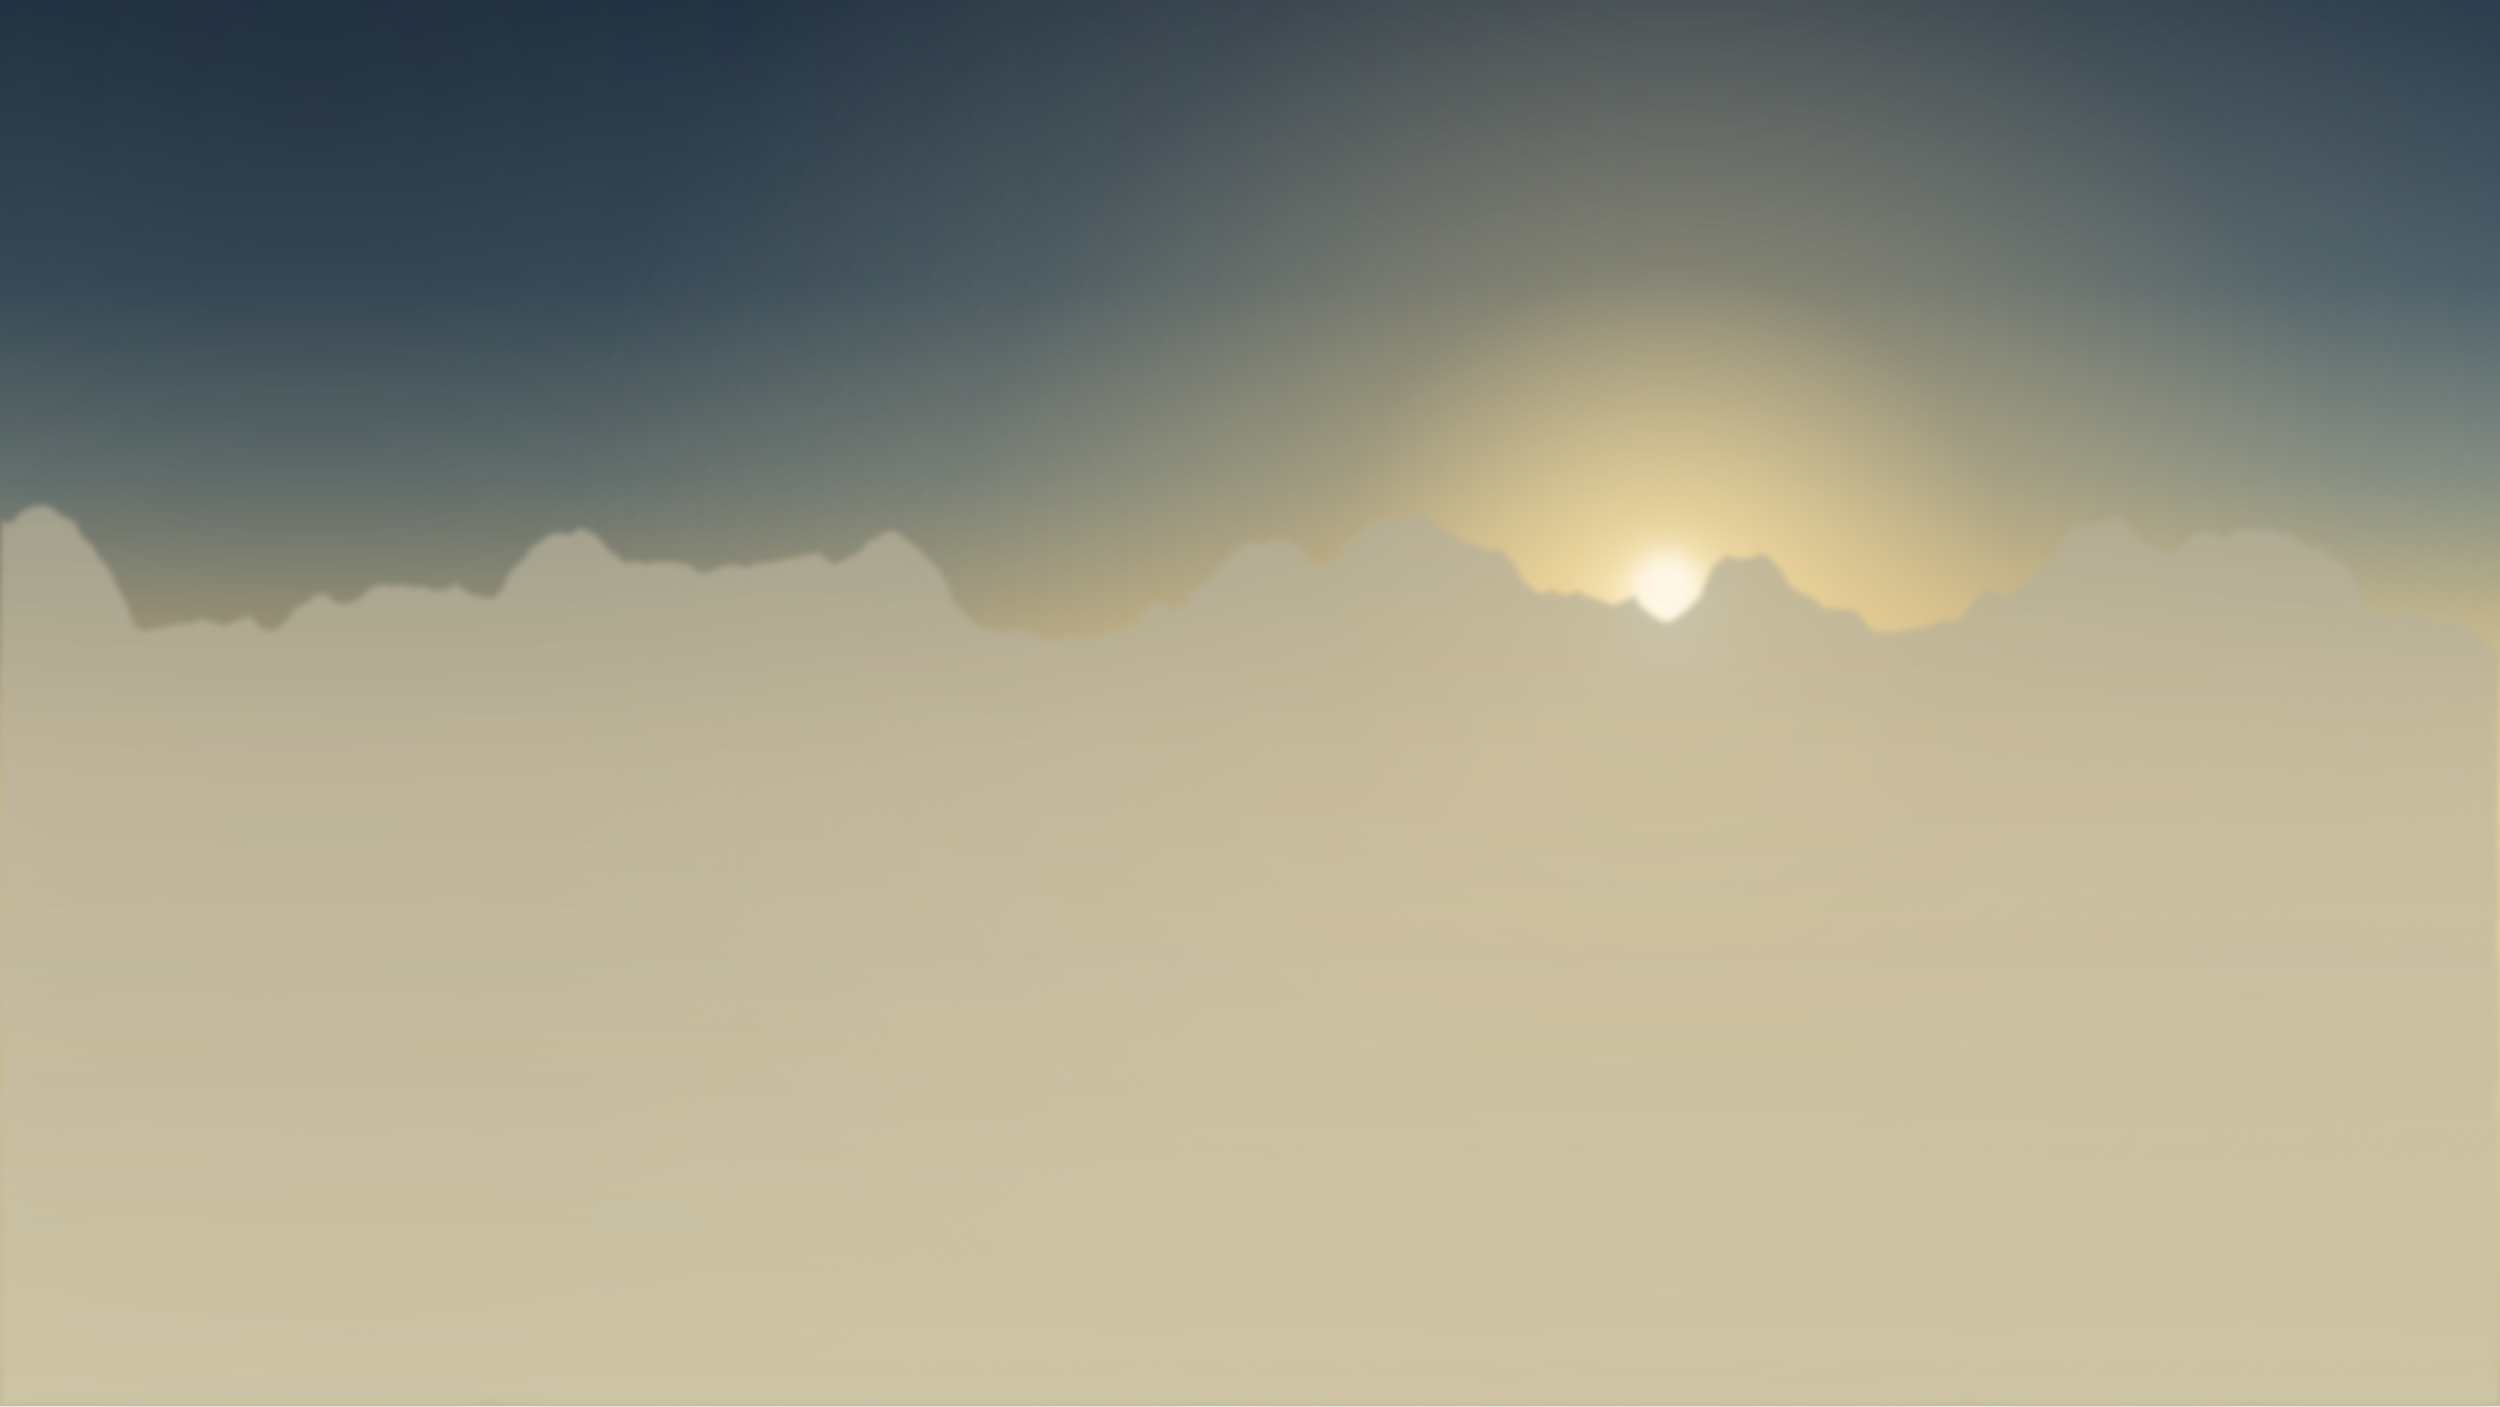
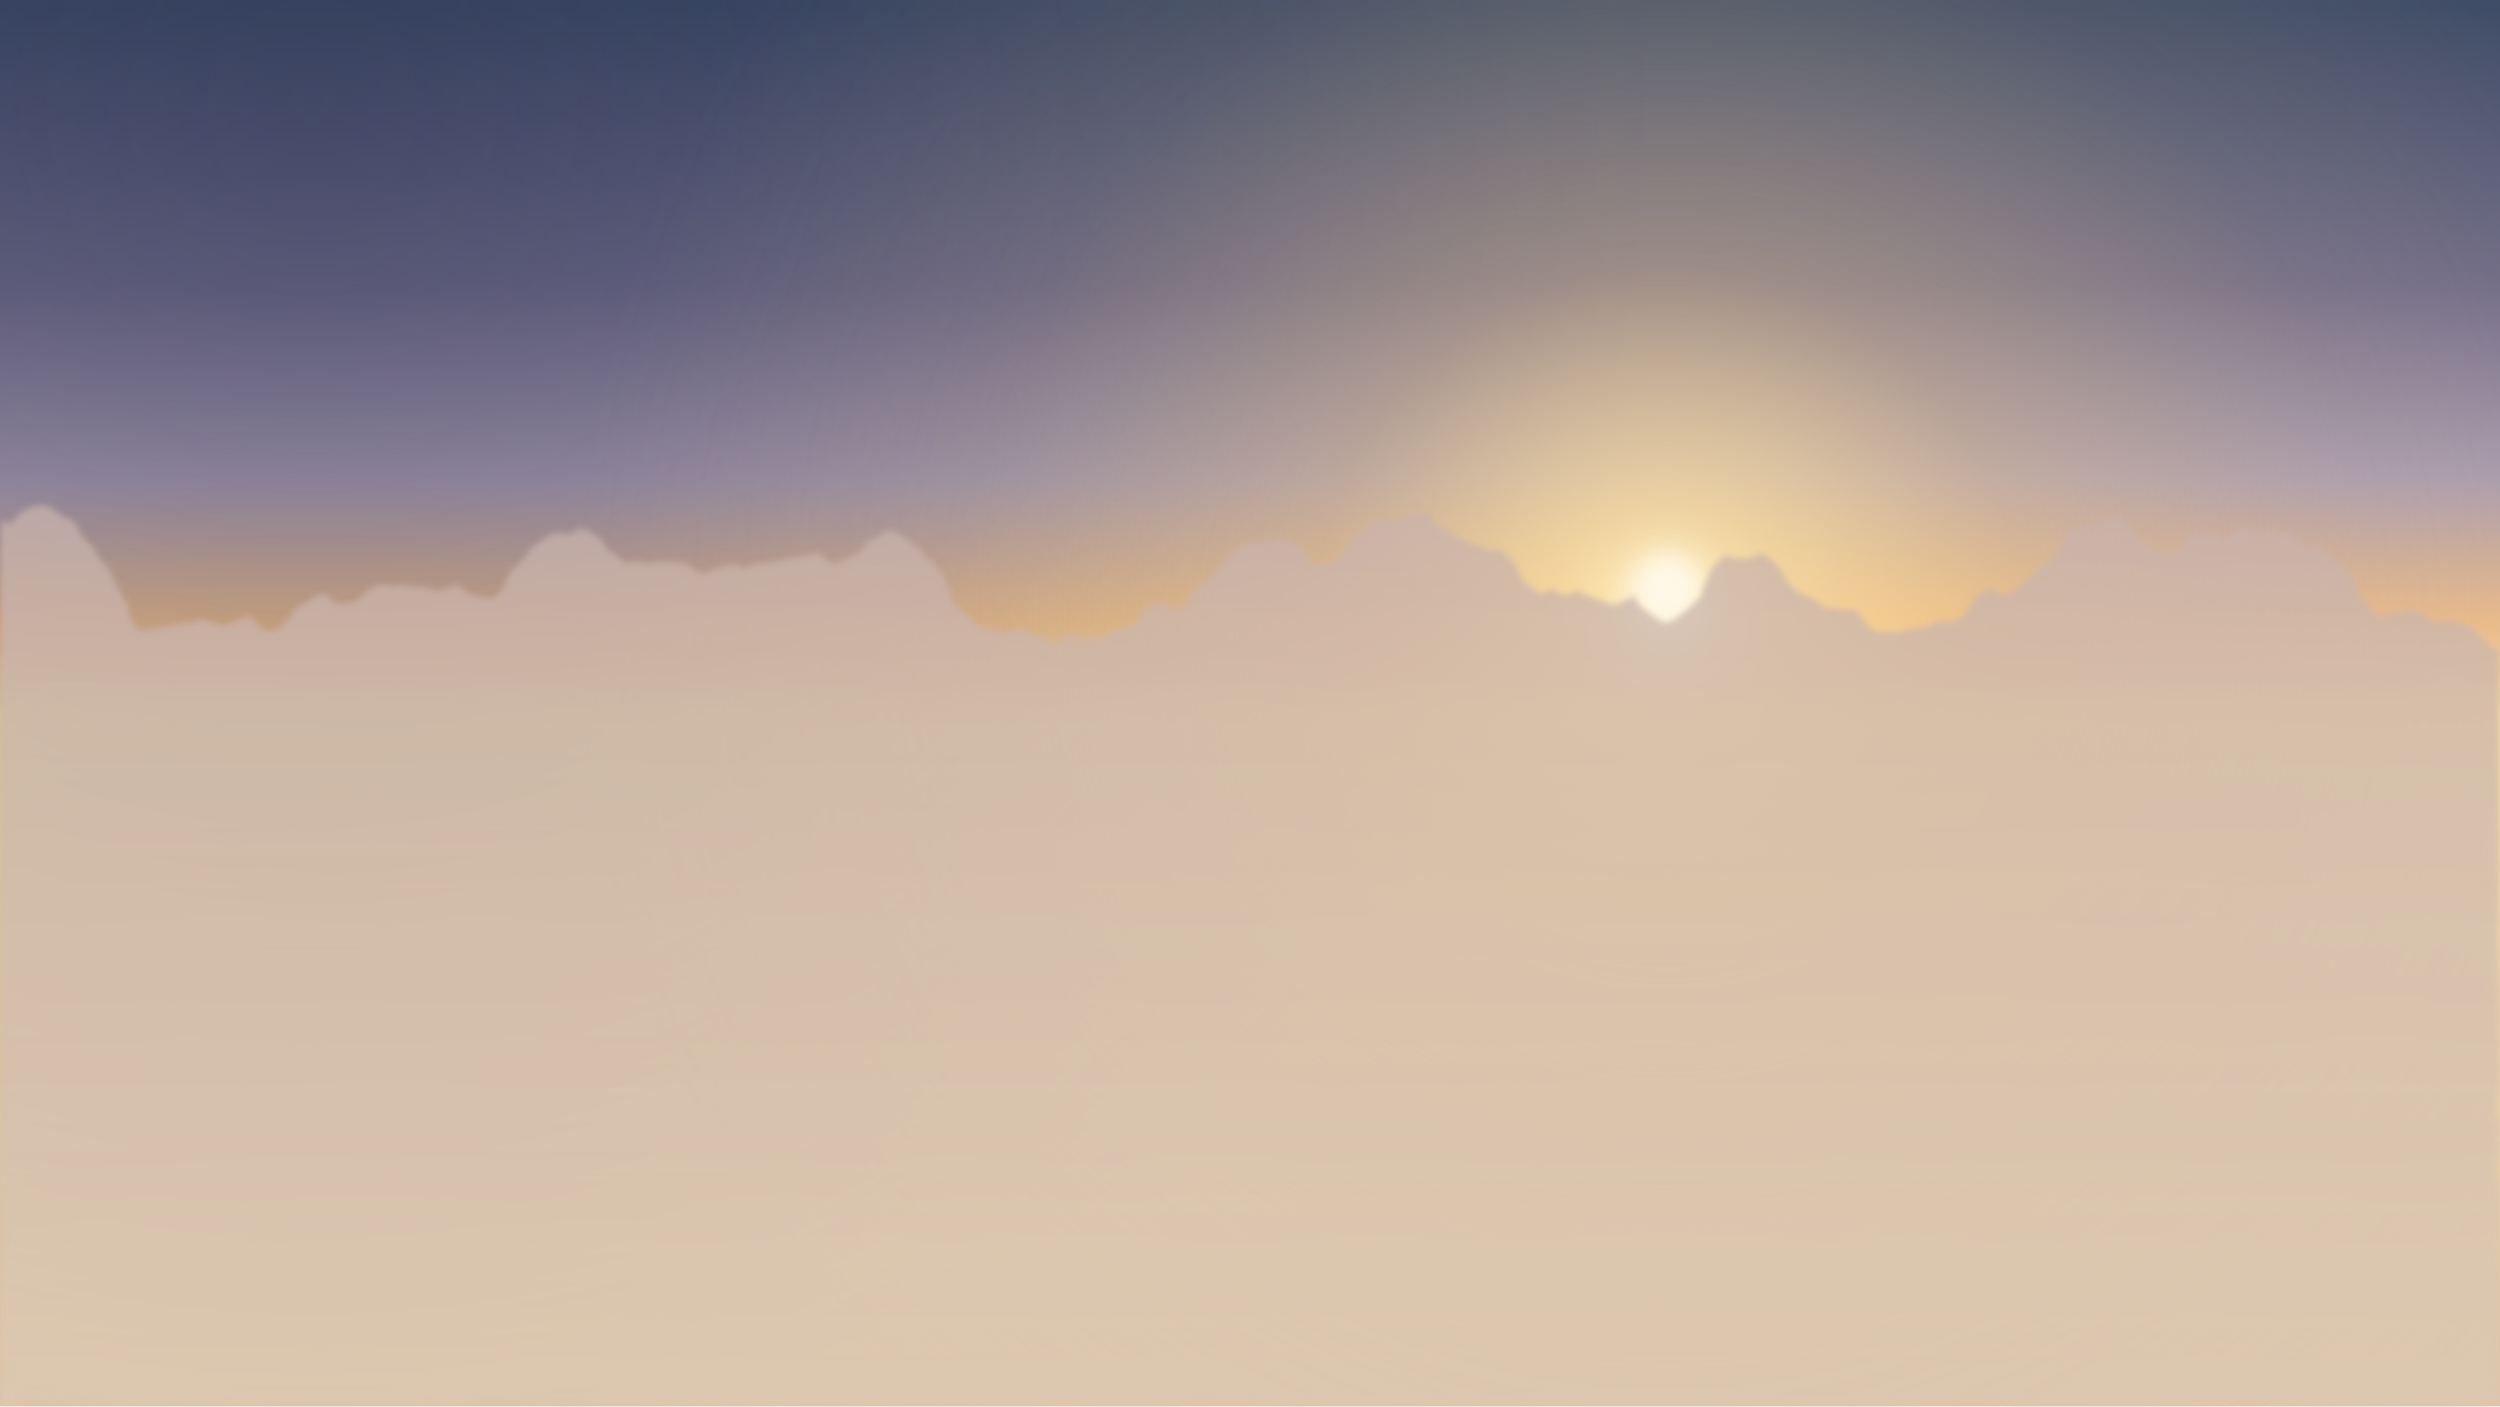
<svg xmlns="http://www.w3.org/2000/svg" viewBox="0 0 960 540" width="960" height="540" data-scale="1">
  <defs>
    <linearGradient id="sky" x1="0" y1="0" x2="0" y2="1">
-       <stop offset="0" stop-color="#283A4C" />
-       <stop offset="0.2" stop-color="#445A68" />
-       <stop offset="0.34" stop-color="#7E8A82" />
-       <stop offset="0.44" stop-color="#BDB28C" />
-       <stop offset="0.51" stop-color="#E0CA98" />
-       <stop offset="0.58" stop-color="#EAD4A4" />
-       <stop offset="1" stop-color="#C4BC98" />
+       <stop offset="0" stop-color="#3C4A66" />
+       <stop offset="0.2" stop-color="#6E6A88" />
+       <stop offset="0.34" stop-color="#A99BB0" />
+       <stop offset="0.44" stop-color="#E9B98A" />
+       <stop offset="0.51" stop-color="#F3DCA0" />
+       <stop offset="0.58" stop-color="#F2D8AA" />
+       <stop offset="1" stop-color="#DCC4A8" />
    </linearGradient>
    <radialGradient id="sun" cx="640" cy="236" r="420" gradientUnits="userSpaceOnUse">
      <stop offset="0" stop-color="#FFF4CC" stop-opacity="1" />
      <stop offset="0.1" stop-color="#FFE2A0" stop-opacity="0.75" />
      <stop offset="0.32" stop-color="#F2CC88" stop-opacity="0.36" />
      <stop offset="0.65" stop-color="#DCC08C" stop-opacity="0.12" />
      <stop offset="1" stop-color="#DCC08C" stop-opacity="0" />
    </radialGradient>
    <radialGradient id="cool" cx="120" cy="40" r="520" gradientUnits="userSpaceOnUse">
-       <stop offset="0" stop-color="#18222E" stop-opacity="0.4" />
-       <stop offset="1" stop-color="#18222E" stop-opacity="0" />
+       <stop offset="0" stop-color="#2A3050" stop-opacity="0.35" />
+       <stop offset="1" stop-color="#2A3050" stop-opacity="0" />
    </radialGradient>
    <linearGradient id="haze" x1="0" y1="0" x2="0" y2="1">
-       <stop offset="0" stop-color="#B4AE98" />
-       <stop offset="1" stop-color="#D2C8AA" />
+       <stop offset="0" stop-color="#C8B2AC" />
+       <stop offset="1" stop-color="#DECAB2" />
    </linearGradient>
    <filter id="soft" x="-5%" y="-30%" width="110%" height="160%">
      <feTurbulence type="fractalNoise" baseFrequency=".018 .05" numOctaves="4" seed="9" result="t" />
      <feDisplacementMap in="SourceGraphic" in2="t" scale="8" xChannelSelector="R" yChannelSelector="G" result="d" />
      <feGaussianBlur in="d" stdDeviation="1.2" />
    </filter>
    <filter id="disc" x="-100%" y="-100%" width="300%" height="300%">
      <feGaussianBlur stdDeviation="5" />
    </filter>
    <filter id="grain" x="0" y="0" width="100%" height="100%">
      <feTurbulence type="fractalNoise" baseFrequency=".85" numOctaves="2" seed="17" stitchTiles="stitch" />
      <feColorMatrix type="saturate" values="0" />
    </filter>
  </defs>
  <rect width="960" height="540" fill="url(#sky)" />
  <rect width="960" height="540" fill="url(#cool)" />
  <rect width="960" height="540" fill="url(#sun)" />
  <circle cx="640" cy="226" r="14" fill="#FFF8E8" opacity="1" filter="url(#disc)" />
  <path d="M-40 209.2 L-36 209.4 L-32 209.2 L-28 209 L-24 206 L-20 202 L-16 201.1 L-12 198.3 L-8 197.9 L-4 198.4 L0 200 L4 201 L8 196.8 L12 194.9 L16 194.7 L20 196.8 L24 199.9 L28 201.8 L32 207.8 L36 212.7 L40 217.8 L44 224.3 L48 231.4 L52 240.2 L56 242.6 L60 242.2 L64 241.1 L68 239.6 L72 240 L76 238.1 L80 239.2 L84 240.5 L88 239.5 L92 238.7 L96 237.3 L100 240.5 L104 241.8 L108 240.1 L112 238.1 L116 234.6 L120 233.5 L124 230.8 L128 230 L132 232.2 L136 231.8 L140 230.5 L144 225.8 L148 224.1 L152 224.8 L156 223.8 L160 224.5 L164 224.1 L168 225.7 L172 225.5 L176 224.3 L180 227.3 L184 229.2 L188 230.1 L192 225.8 L196 219.5 L200 215.7 L204 210.3 L208 207.2 L212 204.6 L216 204.4 L220 205.5 L224 203.3 L228 204.8 L232 207.9 L236 212.8 L240 216 L244 214.9 L248 215.8 L252 214.8 L256 214.3 L260 214.6 L264 216 L268 220.2 L272 219.5 L276 217.7 L280 216.3 L284 216.1 L288 217.8 L292 215.9 L296 216 L300 215.6 L304 214.2 L308 213.5 L312 212.5 L316 216.3 L320 217.9 L324 215.9 L328 212.5 L332 208 L336 206.8 L340 204.1 L344 203.7 L348 206.6 L352 209.1 L356 212.9 L360 215 L364 221.6 L368 230.4 L372 236.3 L376 241 L380 241.7 L384 243.6 L388 243.4 L392 242.1 L396 244.3 L400 246 L404 248.2 L408 246.1 L412 243.7 L416 244.5 L420 244 L424 244.2 L428 242 L432 240.5 L436 239.1 L440 234.4 L444 233 L448 232.7 L452 234.6 L456 233.2 L460 227.1 L464 223.1 L468 217.9 L472 214.3 L476 210.8 L480 208.7 L484 210.2 L488 208.5 L492 208 L496 208.8 L500 212.3 L504 217.1 L508 216.5 L512 215.7 L516 212.6 L520 208.5 L524 204.5 L528 200 L532 200.9 L536 200.7 L540 199.3 L544 198 L548 197.6 L552 201.9 L556 203.9 L560 206.3 L564 209 L568 210.2 L572 211.9 L576 211.2 L580 215.1 L584 220.9 L588 224.6 L592 226.8 L596 225.6 L600 226.9 L604 227 L608 226.2 L612 227.7 L616 228.6 L620 230.8 L624 229.3 L628 228.9 L632 232.5 L636 235.2 L640 237.6 L644 235.1 L648 232.3 L652 228.6 L656 221.9 L660 218 L664 215.1 L668 216 L672 215.6 L676 213.4 L680 215.3 L684 218.2 L688 223.6 L692 227.3 L696 230.2 L700 234.3 L704 234.1 L708 234.3 L712 234.7 L716 238.2 L720 242.9 L724 242.8 L728 242.8 L732 241.5 L736 240.9 L740 239.8 L744 236.4 L748 236.7 L752 234.7 L756 231.6 L760 227.9 L764 225.7 L768 228.2 L772 227.6 L776 226 L780 222.5 L784 217.4 L788 212.5 L792 204.9 L796 201.9 L800 200.9 L804 199.7 L808 198.6 L812 196.5 L816 199.8 L820 203.4 L824 206.5 L828 209.6 L832 210.3 L836 211.2 L840 207.3 L844 204.3 L848 204.8 L852 205.6 L856 207.2 L860 204.7 L864 204.3 L868 205 L872 204.5 L876 206.2 L880 207.3 L884 211.2 L888 212.6 L892 211.9 L896 214.9 L900 219.2 L904 226.3 L908 230.4 L912 232.8 L916 235.7 L920 235 L924 234.6 L928 233.5 L932 235.6 L936 239 L940 238.4 L944 239.3 L948 240.4 L952 244.5 L956 248.1 L960 248.7 L964 250.5 L968 248 L972 243.4 L976 236.4 L980 230.5 L984 229.4 L988 225.8 L992 222.5 L996 218.7 L1000 216.6 L1000 216.6 L1000 560 L-40 560Z" fill="url(#haze)" opacity=".75" filter="url(#soft)" />
</svg>
